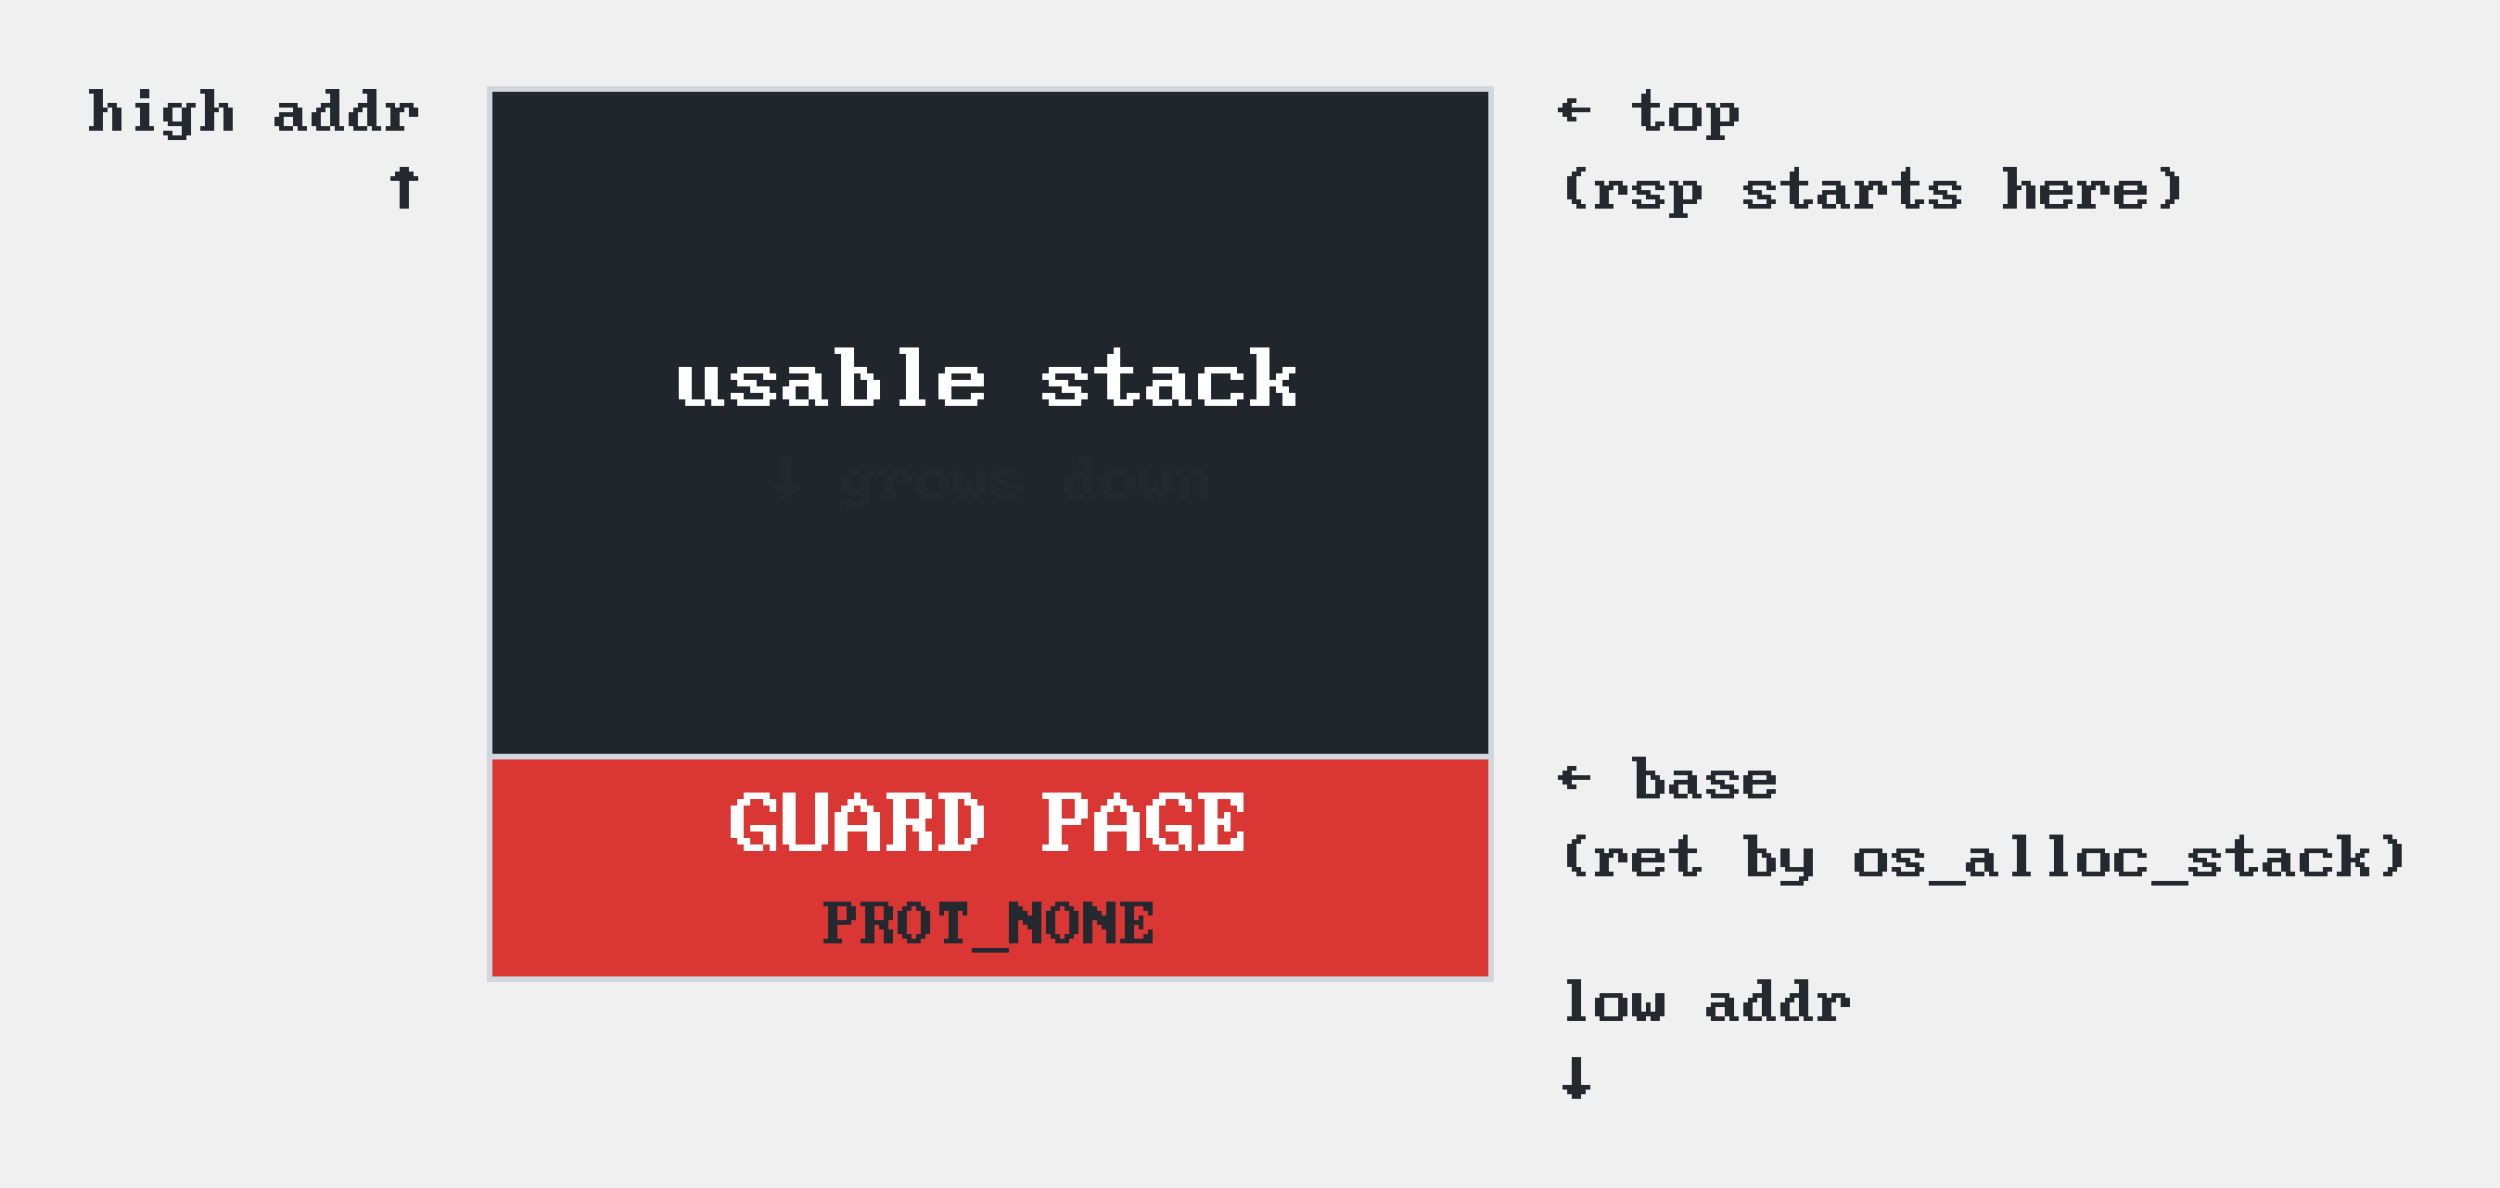
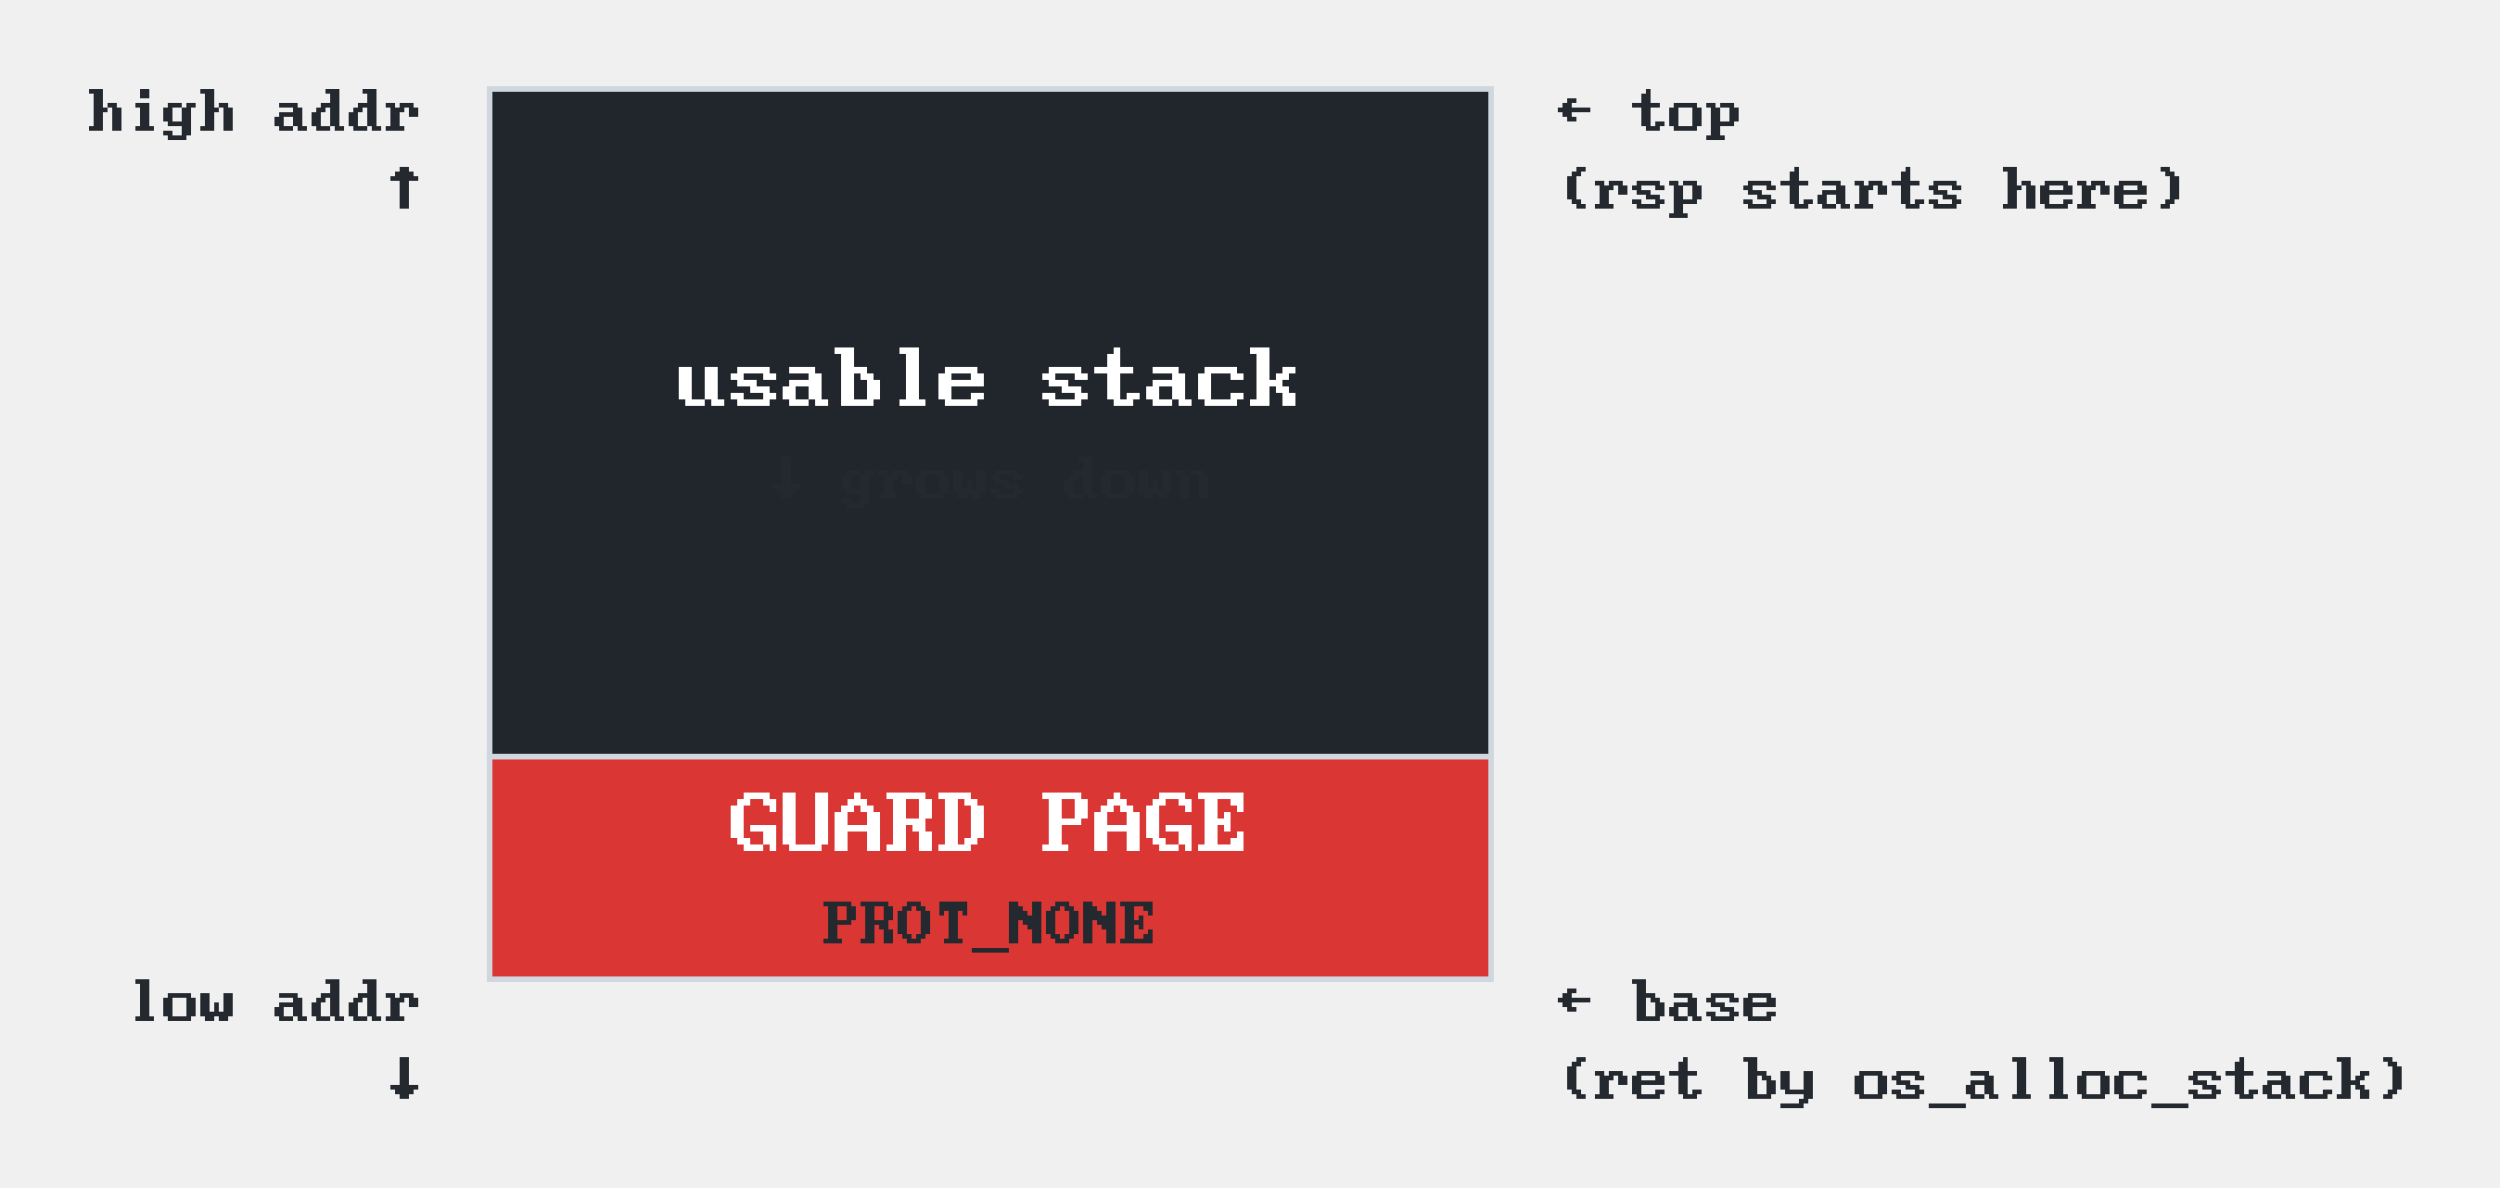
<svg xmlns="http://www.w3.org/2000/svg" xmlns:xlink="http://www.w3.org/1999/xlink" class="typst-doc" viewBox="0 0 449.333 213.5" width="449.333pt" height="213.5pt">
  <g>
    <g class="typst-group">
      <g>
        <g class="typst-text" transform="matrix(1 0 0 -1 16 23.5)">
          <use xlink:href="#g8C15F01BCFB7D154E36E9EA07BA62C7C" x="0" y="0" fill="#24292f" fill-rule="nonzero" />
          <use xlink:href="#g592AC7E10F885025BB79F8C3156372EB" x="6.667" y="0" fill="#24292f" fill-rule="nonzero" />
          <use xlink:href="#g20F784D6656AF77B79329B477BD60B00" x="13.333" y="0" fill="#24292f" fill-rule="nonzero" />
          <use xlink:href="#g8C15F01BCFB7D154E36E9EA07BA62C7C" x="20" y="0" fill="#24292f" fill-rule="nonzero" />
          <use xlink:href="#g493AD34C2264C5DFC265B6B60A4606BF" x="33.333" y="0" fill="#24292f" fill-rule="nonzero" />
          <use xlink:href="#g3AE8606C6E1D8AF31D92DA0FF7C34926" x="40" y="0" fill="#24292f" fill-rule="nonzero" />
          <use xlink:href="#g3AE8606C6E1D8AF31D92DA0FF7C34926" x="46.667" y="0" fill="#24292f" fill-rule="nonzero" />
          <use xlink:href="#g7769AABED4934FACB2AA118D75D4933A" x="53.333" y="0" fill="#24292f" fill-rule="nonzero" />
        </g>
        <g class="typst-text" transform="matrix(1 0 0 -1 69.33333 37.5)">
          <use xlink:href="#gD60A8ECEE4A3536306B9DC0E0A1C459E" x="0" y="0" fill="#24292f" fill-rule="nonzero" />
        </g>
        <path class="typst-shape" fill="#21262d" fill-rule="nonzero" stroke="#d0d7de" stroke-width="1" stroke-linecap="butt" stroke-linejoin="miter" stroke-miterlimit="4" transform="matrix(1 0 0 1 88 16)" d="M 0 0v 120 h 180 v -120 Z " />
        <g class="typst-text" transform="matrix(1 0 0 -1 122 72.95)">
          <use xlink:href="#g92444CC742C109AA39049C07D6E14945" x="0" y="0" fill="#ffffff" fill-rule="nonzero" />
          <use xlink:href="#g2FE057112EE727B52954A245A6C31778" x="9.333" y="0" fill="#ffffff" fill-rule="nonzero" />
          <use xlink:href="#gD4F92B52706F960662A427C33C793561" x="18.667" y="0" fill="#ffffff" fill-rule="nonzero" />
          <use xlink:href="#g84B980FE9700E68074725196FE201B23" x="28" y="0" fill="#ffffff" fill-rule="nonzero" />
          <use xlink:href="#g6B13A0E30D9B8B59C0AB17525358985D" x="37.333" y="0" fill="#ffffff" fill-rule="nonzero" />
          <use xlink:href="#g91E8BDFB13DC5CC27F7FA635D859F618" x="46.667" y="0" fill="#ffffff" fill-rule="nonzero" />
          <use xlink:href="#g2FE057112EE727B52954A245A6C31778" x="65.333" y="0" fill="#ffffff" fill-rule="nonzero" />
          <use xlink:href="#g17128DC925FD840645B4F1835B0245E0" x="74.667" y="0" fill="#ffffff" fill-rule="nonzero" />
          <use xlink:href="#gD4F92B52706F960662A427C33C793561" x="84" y="0" fill="#ffffff" fill-rule="nonzero" />
          <use xlink:href="#g6A1B79DF8BD7BB8448207A024A3A4C83" x="93.333" y="0" fill="#ffffff" fill-rule="nonzero" />
          <use xlink:href="#g2E863A965943B953B80D126EEFBA153E" x="102.667" y="0" fill="#ffffff" fill-rule="nonzero" />
        </g>
        <g class="typst-text" transform="matrix(1 0 0 -1 138 89.55)">
          <use xlink:href="#g408F327B9E11D2408DEB4409F19BA572" x="0" y="0" fill="#24292f" fill-rule="nonzero" />
          <use xlink:href="#g20F784D6656AF77B79329B477BD60B00" x="13.333" y="0" fill="#24292f" fill-rule="nonzero" />
          <use xlink:href="#g7769AABED4934FACB2AA118D75D4933A" x="20" y="0" fill="#24292f" fill-rule="nonzero" />
          <use xlink:href="#g2C52D09012E12039B7ECF0BDCF58AC1B" x="26.667" y="0" fill="#24292f" fill-rule="nonzero" />
          <use xlink:href="#g6BFD4B06D287ACFF7F57D3FD1D6045A1" x="33.333" y="0" fill="#24292f" fill-rule="nonzero" />
          <use xlink:href="#gA384E0B7497386BD2AC02E423DA2FE15" x="40" y="0" fill="#24292f" fill-rule="nonzero" />
          <use xlink:href="#g3AE8606C6E1D8AF31D92DA0FF7C34926" x="53.333" y="0" fill="#24292f" fill-rule="nonzero" />
          <use xlink:href="#g2C52D09012E12039B7ECF0BDCF58AC1B" x="60" y="0" fill="#24292f" fill-rule="nonzero" />
          <use xlink:href="#g6BFD4B06D287ACFF7F57D3FD1D6045A1" x="66.667" y="0" fill="#24292f" fill-rule="nonzero" />
          <use xlink:href="#g65F63BEE0CACCED71C4830D6C777E19" x="73.333" y="0" fill="#24292f" fill-rule="nonzero" />
        </g>
        <g class="typst-text" transform="matrix(1 0 0 -1 280 23.5)">
          <use xlink:href="#g4E1C0A633EE6E3CDF08709532EC3A6B9" x="0" y="0" fill="#24292f" fill-rule="nonzero" />
          <use xlink:href="#g670E35F5041C5D59E460C07EFF663B48" x="13.333" y="0" fill="#24292f" fill-rule="nonzero" />
          <use xlink:href="#g2C52D09012E12039B7ECF0BDCF58AC1B" x="20" y="0" fill="#24292f" fill-rule="nonzero" />
          <use xlink:href="#g91DDB194E863B5FBFCD3BC84E5C0237C" x="26.667" y="0" fill="#24292f" fill-rule="nonzero" />
        </g>
        <g class="typst-text" transform="matrix(1 0 0 -1 280 37.5)">
          <use xlink:href="#gE5EEF4F3763E3C030F3F2A636875AE6D" x="0" y="0" fill="#24292f" fill-rule="nonzero" />
          <use xlink:href="#g7769AABED4934FACB2AA118D75D4933A" x="6.667" y="0" fill="#24292f" fill-rule="nonzero" />
          <use xlink:href="#gA384E0B7497386BD2AC02E423DA2FE15" x="13.333" y="0" fill="#24292f" fill-rule="nonzero" />
          <use xlink:href="#g91DDB194E863B5FBFCD3BC84E5C0237C" x="20" y="0" fill="#24292f" fill-rule="nonzero" />
          <use xlink:href="#gA384E0B7497386BD2AC02E423DA2FE15" x="33.333" y="0" fill="#24292f" fill-rule="nonzero" />
          <use xlink:href="#g670E35F5041C5D59E460C07EFF663B48" x="40" y="0" fill="#24292f" fill-rule="nonzero" />
          <use xlink:href="#g493AD34C2264C5DFC265B6B60A4606BF" x="46.667" y="0" fill="#24292f" fill-rule="nonzero" />
          <use xlink:href="#g7769AABED4934FACB2AA118D75D4933A" x="53.333" y="0" fill="#24292f" fill-rule="nonzero" />
          <use xlink:href="#g670E35F5041C5D59E460C07EFF663B48" x="60" y="0" fill="#24292f" fill-rule="nonzero" />
          <use xlink:href="#gA384E0B7497386BD2AC02E423DA2FE15" x="66.667" y="0" fill="#24292f" fill-rule="nonzero" />
          <use xlink:href="#g8C15F01BCFB7D154E36E9EA07BA62C7C" x="80" y="0" fill="#24292f" fill-rule="nonzero" />
          <use xlink:href="#g471ACC1A246684B42B55DF8C1DB6DA98" x="86.667" y="0" fill="#24292f" fill-rule="nonzero" />
          <use xlink:href="#g7769AABED4934FACB2AA118D75D4933A" x="93.333" y="0" fill="#24292f" fill-rule="nonzero" />
          <use xlink:href="#g471ACC1A246684B42B55DF8C1DB6DA98" x="100" y="0" fill="#24292f" fill-rule="nonzero" />
          <use xlink:href="#gC24D1B905DAFFB1BD633E77CE99745E3" x="106.667" y="0" fill="#24292f" fill-rule="nonzero" />
        </g>
        <g class="typst-group">
          <g>
            <path class="typst-shape" fill="#da3633" fill-rule="nonzero" stroke="#d0d7de" stroke-width="1" stroke-linecap="butt" stroke-linejoin="miter" stroke-miterlimit="4" transform="matrix(1 0 0 1 88 136)" d="M 0 0v 40 h 180 v -40 Z " />
            <g class="typst-text" transform="matrix(1 0 0 -1 131.3333 152.95)">
              <use xlink:href="#g84154517C5E16BF7B0BA9EA063219DB" x="0" y="0" fill="#ffffff" fill-rule="nonzero" />
              <use xlink:href="#g1DAEF0FC0EEDD7F6E61B61B62EAE9DF8" x="9.333" y="0" fill="#ffffff" fill-rule="nonzero" />
              <use xlink:href="#gD280DBF87DC97B1FBCD1B24F11FD2CAC" x="18.667" y="0" fill="#ffffff" fill-rule="nonzero" />
              <use xlink:href="#g4D16233D1861712D58676C79497F5E4E" x="28" y="0" fill="#ffffff" fill-rule="nonzero" />
              <use xlink:href="#g51949B01E752328B4E7AE4D870B9465B" x="37.333" y="0" fill="#ffffff" fill-rule="nonzero" />
              <use xlink:href="#gE7FE3585E050B6CD620FEABA1958BADE" x="56" y="0" fill="#ffffff" fill-rule="nonzero" />
              <use xlink:href="#gD280DBF87DC97B1FBCD1B24F11FD2CAC" x="65.333" y="0" fill="#ffffff" fill-rule="nonzero" />
              <use xlink:href="#g84154517C5E16BF7B0BA9EA063219DB" x="74.667" y="0" fill="#ffffff" fill-rule="nonzero" />
              <use xlink:href="#g1EED7F8EB2584FD8E941329A981D717B" x="84" y="0" fill="#ffffff" fill-rule="nonzero" />
            </g>
            <g class="typst-text" transform="matrix(1 0 0 -1 148 169.55)">
              <use xlink:href="#gFDE777CBDC72F80A52D90905AF8147D2" x="0" y="0" fill="#24292f" fill-rule="nonzero" />
              <use xlink:href="#gDC36FA815E17637A5F4407B2CD98B470" x="6.667" y="0" fill="#24292f" fill-rule="nonzero" />
              <use xlink:href="#g7E1982E682FA1CE3BBAC382DE209ADE8" x="13.333" y="0" fill="#24292f" fill-rule="nonzero" />
              <use xlink:href="#g2361724FCB3EF32466B41802552C6032" x="20" y="0" fill="#24292f" fill-rule="nonzero" />
              <use xlink:href="#g6264F00ECFFD510BD9CD1DBC82A0B5EC" x="26.667" y="0" fill="#24292f" fill-rule="nonzero" />
              <use xlink:href="#g8E5EE8B4118111B6464579692A1FFB23" x="33.333" y="0" fill="#24292f" fill-rule="nonzero" />
              <use xlink:href="#g7E1982E682FA1CE3BBAC382DE209ADE8" x="40" y="0" fill="#24292f" fill-rule="nonzero" />
              <use xlink:href="#g8E5EE8B4118111B6464579692A1FFB23" x="46.667" y="0" fill="#24292f" fill-rule="nonzero" />
              <use xlink:href="#g77A2E06AD5B7718DF43A0105B7F66A02" x="53.333" y="0" fill="#24292f" fill-rule="nonzero" />
            </g>
-             <g class="typst-text" transform="matrix(1 0 0 -1 280 143.5)">
+           </g>
+         </g>
+         <g class="typst-group">
+           <g>
+             <g class="typst-text" transform="matrix(1 0 0 -1 22.66667 183.5)">
+               <use xlink:href="#gF73006EE378FFE8ABD7F678B4C8F245D" x="0" y="0" fill="#24292f" fill-rule="nonzero" />
+               <use xlink:href="#g2C52D09012E12039B7ECF0BDCF58AC1B" x="6.667" y="0" fill="#24292f" fill-rule="nonzero" />
+               <use xlink:href="#g6BFD4B06D287ACFF7F57D3FD1D6045A1" x="13.333" y="0" fill="#24292f" fill-rule="nonzero" />
+               <use xlink:href="#g493AD34C2264C5DFC265B6B60A4606BF" x="26.667" y="0" fill="#24292f" fill-rule="nonzero" />
+               <use xlink:href="#g3AE8606C6E1D8AF31D92DA0FF7C34926" x="33.333" y="0" fill="#24292f" fill-rule="nonzero" />
+               <use xlink:href="#g3AE8606C6E1D8AF31D92DA0FF7C34926" x="40" y="0" fill="#24292f" fill-rule="nonzero" />
+               <use xlink:href="#g7769AABED4934FACB2AA118D75D4933A" x="46.667" y="0" fill="#24292f" fill-rule="nonzero" />
+             </g>
+             <g class="typst-text" transform="matrix(1 0 0 -1 69.33333 197.5)">
+               <use xlink:href="#g408F327B9E11D2408DEB4409F19BA572" x="0" y="0" fill="#24292f" fill-rule="nonzero" />
+             </g>
+             <g class="typst-text" transform="matrix(1 0 0 -1 280 183.5)">
              <use xlink:href="#g4E1C0A633EE6E3CDF08709532EC3A6B9" x="0" y="0" fill="#24292f" fill-rule="nonzero" />
              <use xlink:href="#gBE56F15A7763E681CF0FEB3727E8FA87" x="13.333" y="0" fill="#24292f" fill-rule="nonzero" />
              <use xlink:href="#g493AD34C2264C5DFC265B6B60A4606BF" x="20" y="0" fill="#24292f" fill-rule="nonzero" />
              <use xlink:href="#gA384E0B7497386BD2AC02E423DA2FE15" x="26.667" y="0" fill="#24292f" fill-rule="nonzero" />
              <use xlink:href="#g471ACC1A246684B42B55DF8C1DB6DA98" x="33.333" y="0" fill="#24292f" fill-rule="nonzero" />
            </g>
-             <g class="typst-text" transform="matrix(1 0 0 -1 280 157.5)">
+             <g class="typst-text" transform="matrix(1 0 0 -1 280 197.5)">
              <use xlink:href="#gE5EEF4F3763E3C030F3F2A636875AE6D" x="0" y="0" fill="#24292f" fill-rule="nonzero" />
              <use xlink:href="#g7769AABED4934FACB2AA118D75D4933A" x="6.667" y="0" fill="#24292f" fill-rule="nonzero" />
              <use xlink:href="#g471ACC1A246684B42B55DF8C1DB6DA98" x="13.333" y="0" fill="#24292f" fill-rule="nonzero" />
              <use xlink:href="#g670E35F5041C5D59E460C07EFF663B48" x="20" y="0" fill="#24292f" fill-rule="nonzero" />
              <use xlink:href="#gBE56F15A7763E681CF0FEB3727E8FA87" x="33.333" y="0" fill="#24292f" fill-rule="nonzero" />
              <use xlink:href="#gE77ABB4AA33E1E01AE1AA9F58BF4266E" x="40" y="0" fill="#24292f" fill-rule="nonzero" />
              <use xlink:href="#g2C52D09012E12039B7ECF0BDCF58AC1B" x="53.333" y="0" fill="#24292f" fill-rule="nonzero" />
              <use xlink:href="#gA384E0B7497386BD2AC02E423DA2FE15" x="60" y="0" fill="#24292f" fill-rule="nonzero" />
              <use xlink:href="#g6264F00ECFFD510BD9CD1DBC82A0B5EC" x="66.667" y="0" fill="#24292f" fill-rule="nonzero" />
              <use xlink:href="#g493AD34C2264C5DFC265B6B60A4606BF" x="73.333" y="0" fill="#24292f" fill-rule="nonzero" />
              <use xlink:href="#gF73006EE378FFE8ABD7F678B4C8F245D" x="80" y="0" fill="#24292f" fill-rule="nonzero" />
              <use xlink:href="#gF73006EE378FFE8ABD7F678B4C8F245D" x="86.667" y="0" fill="#24292f" fill-rule="nonzero" />
              <use xlink:href="#g2C52D09012E12039B7ECF0BDCF58AC1B" x="93.333" y="0" fill="#24292f" fill-rule="nonzero" />
              <use xlink:href="#g4CCDC4C6515D309A3BB86239AC5EC5F2" x="100" y="0" fill="#24292f" fill-rule="nonzero" />
              <use xlink:href="#g6264F00ECFFD510BD9CD1DBC82A0B5EC" x="106.667" y="0" fill="#24292f" fill-rule="nonzero" />
              <use xlink:href="#gA384E0B7497386BD2AC02E423DA2FE15" x="113.333" y="0" fill="#24292f" fill-rule="nonzero" />
              <use xlink:href="#g670E35F5041C5D59E460C07EFF663B48" x="120" y="0" fill="#24292f" fill-rule="nonzero" />
              <use xlink:href="#g493AD34C2264C5DFC265B6B60A4606BF" x="126.667" y="0" fill="#24292f" fill-rule="nonzero" />
              <use xlink:href="#g4CCDC4C6515D309A3BB86239AC5EC5F2" x="133.333" y="0" fill="#24292f" fill-rule="nonzero" />
              <use xlink:href="#gE744C76AFE3ECF7FDEF4407A325E3566" x="140" y="0" fill="#24292f" fill-rule="nonzero" />
              <use xlink:href="#gC24D1B905DAFFB1BD633E77CE99745E3" x="146.667" y="0" fill="#24292f" fill-rule="nonzero" />
            </g>
          </g>
        </g>
-         <g class="typst-group">
-           <g>
-             <g class="typst-text" transform="matrix(1 0 0 -1 280 183.5)">
-               <use xlink:href="#gF73006EE378FFE8ABD7F678B4C8F245D" x="0" y="0" fill="#24292f" fill-rule="nonzero" />
-               <use xlink:href="#g2C52D09012E12039B7ECF0BDCF58AC1B" x="6.667" y="0" fill="#24292f" fill-rule="nonzero" />
-               <use xlink:href="#g6BFD4B06D287ACFF7F57D3FD1D6045A1" x="13.333" y="0" fill="#24292f" fill-rule="nonzero" />
-               <use xlink:href="#g493AD34C2264C5DFC265B6B60A4606BF" x="26.667" y="0" fill="#24292f" fill-rule="nonzero" />
-               <use xlink:href="#g3AE8606C6E1D8AF31D92DA0FF7C34926" x="33.333" y="0" fill="#24292f" fill-rule="nonzero" />
-               <use xlink:href="#g3AE8606C6E1D8AF31D92DA0FF7C34926" x="40" y="0" fill="#24292f" fill-rule="nonzero" />
-               <use xlink:href="#g7769AABED4934FACB2AA118D75D4933A" x="46.667" y="0" fill="#24292f" fill-rule="nonzero" />
-             </g>
-             <g class="typst-text" transform="matrix(1 0 0 -1 280 197.5)">
-               <use xlink:href="#g408F327B9E11D2408DEB4409F19BA572" x="0" y="0" fill="#24292f" fill-rule="nonzero" />
-             </g>
-           </g>
-         </g>
      </g>
    </g>
  </g>
  <defs id="glyph">
    <symbol id="g8C15F01BCFB7D154E36E9EA07BA62C7C" overflow="visible">
      <path d="M 0 0v 0.833 h 0.833 v 5.833 h -0.833 v 0.833 h 2.5 v -3.333 h 0.833 v -0.833 h -0.833 v -3.333 h -2.5 Z m 3.333 4.167 v 0.833 h 1.667 v -0.833 h 0.833 v -4.167 h -1.667 v 4.167 h -0.833 Z " />
    </symbol>
    <symbol id="g592AC7E10F885025BB79F8C3156372EB" overflow="visible">
      <path d="M 0 0m 1.667 0 v 0.833 h 0.833 v 3.333 h -0.833 v 0.833 h 2.5 v -4.167 h 0.833 v -0.833 h -3.333 Z m 0.833 5.833 v 1.667 h 1.667 v -1.667 h -1.667 Z " />
    </symbol>
    <symbol id="g20F784D6656AF77B79329B477BD60B00" overflow="visible">
      <path d="M 0 0m 0 -0.833 v 0.833 h 1.667 v -0.833 h 1.667 v 1.667 h -2.5 v 0.833 h -0.833 v 2.5 h 0.833 v 0.833 h 2.5 v -0.833 h -1.667 v -2.5 h 1.667 v 2.5 h 0.833 v 0.833 h 1.667 v -0.833 h -0.833 v -5 h -0.833 v -0.833 h -3.333 v 0.833 h -0.833 Z " />
    </symbol>
    <symbol id="g493AD34C2264C5DFC265B6B60A4606BF" overflow="visible">
      <path d="M 0 0m 0 0.833 v 1.667 h 0.833 v 0.833 h 2.5 v 0.833 h -2.5 v 0.833 h 3.333 v -0.833 h 0.833 v -3.333 h 0.833 v -0.833 h -1.667 v 0.833 h -0.833 v 1.667 h -1.667 v -1.667 h 1.667 v -0.833 h -2.5 v 0.833 h -0.833 Z " />
    </symbol>
    <symbol id="g3AE8606C6E1D8AF31D92DA0FF7C34926" overflow="visible">
      <path d="M 0 0m 0 0.833 v 2.5 h 0.833 v 0.833 h 0.833 v 0.833 h 1.667 v 1.667 h -0.833 v 0.833 h 2.5 v -6.667 h 0.833 v -0.833 h -1.667 v 0.833 h -0.833 v 3.333 h -0.833 v -0.833 h -0.833 v -2.5 h 1.667 v -0.833 h -2.5 v 0.833 h -0.833 Z " />
    </symbol>
    <symbol id="g7769AABED4934FACB2AA118D75D4933A" overflow="visible">
      <path d="M 0 0v 0.833 h 0.833 v 3.333 h -0.833 v 0.833 h 1.667 v -0.833 h 0.833 v 0.833 h 2.5 v -0.833 h 0.833 v -1.667 h -1.667 v 1.667 h -0.833 v -0.833 h -0.833 v -2.5 h 0.833 v -0.833 h -3.333 Z " />
    </symbol>
    <symbol id="gD60A8ECEE4A3536306B9DC0E0A1C459E" overflow="visible">
      <path d="M 0 0m 0.833 5 v 0.833 h 0.833 v 0.833 h 0.833 v 0.833 h 1.667 v -0.833 h 0.833 v -0.833 h 0.833 v -0.833 h -1.667 v -5 h -1.667 v 5 h -1.667 Z " />
    </symbol>
    <symbol id="g92444CC742C109AA39049C07D6E14945" overflow="visible">
      <path d="M 0 0m 0 1.167 v 5.833 h 2.333 v -5.833 h 2.333 v -1.167 h -3.5 v 1.167 h -1.167 Z m 4.667 0 v 5.833 h 2.333 v -5.833 h 1.167 v -1.167 h -2.333 v 1.167 h -1.167 Z " />
    </symbol>
    <symbol id="g2FE057112EE727B52954A245A6C31778" overflow="visible">
      <path d="M 0 0m 0 1.167 v 1.167 h 2.333 v -1.167 h 3.5 v 1.167 h -2.333 v 1.167 h -2.333 v 1.167 h -1.167 v 1.167 h 1.167 v 1.167 h 5.833 v -1.167 h 1.167 v -1.167 h -2.333 v 1.167 h -3.5 v -1.167 h 2.333 v -1.167 h 2.333 v -1.167 h 1.167 v -1.167 h -1.167 v -1.167 h -5.833 v 1.167 h -1.167 Z " />
    </symbol>
    <symbol id="gD4F92B52706F960662A427C33C793561" overflow="visible">
      <path d="M 0 0m 0 1.167 v 2.333 h 1.167 v 1.167 h 3.5 v 1.167 h -3.5 v 1.167 h 4.667 v -1.167 h 1.167 v -4.667 h 1.167 v -1.167 h -2.333 v 1.167 h -1.167 v 2.333 h -2.333 v -2.333 h 2.333 v -1.167 h -3.5 v 1.167 h -1.167 Z " />
    </symbol>
    <symbol id="g84B980FE9700E68074725196FE201B23" overflow="visible">
      <path d="M 0 0m 0 9.333 v 1.167 h 3.5 v -3.5 h 2.333 v -1.167 h 1.167 v -1.167 h 1.167 v -3.5 h -1.167 v -1.167 h -5.833 v 9.333 h -1.167 Z m 3.5 -8.167 h 2.333 v 3.5 h -1.167 v 1.167 h -1.167 v -4.667 Z " />
    </symbol>
    <symbol id="g6B13A0E30D9B8B59C0AB17525358985D" overflow="visible">
      <path d="M 0 0m 5.833 1.167 h 1.167 v -1.167 h -4.667 v 1.167 h 1.167 v 8.167 h -1.167 v 1.167 h 3.5 v -9.333 Z " />
    </symbol>
    <symbol id="g91E8BDFB13DC5CC27F7FA635D859F618" overflow="visible">
      <path d="M 0 0m 0 1.167 v 4.667 h 1.167 v 1.167 h 5.833 v -1.167 h 1.167 v -2.333 h -5.833 v -2.333 h 3.5 v 1.167 h 2.333 v -1.167 h -1.167 v -1.167 h -5.833 v 1.167 h -1.167 Z m 2.333 4.667 v -1.167 h 3.5 v 1.167 h -3.5 Z " />
    </symbol>
    <symbol id="g17128DC925FD840645B4F1835B0245E0" overflow="visible">
      <path d="M 0 0m 0 5.833 v 1.167 h 2.333 v 2.333 h 1.167 v 1.167 h 1.167 v -3.5 h 2.333 v -1.167 h -2.333 v -4.667 h 1.167 v 1.167 h 2.333 v -1.167 h -1.167 v -1.167 h -3.5 v 1.167 h -1.167 v 4.667 h -2.333 Z " />
    </symbol>
    <symbol id="g6A1B79DF8BD7BB8448207A024A3A4C83" overflow="visible">
      <path d="M 0 0m 0 1.167 v 4.667 h 1.167 v 1.167 h 5.833 v -1.167 h 1.167 v -1.167 h -2.333 v 1.167 h -3.5 v -4.667 h 3.5 v 1.167 h 2.333 v -1.167 h -1.167 v -1.167 h -5.833 v 1.167 h -1.167 Z " />
    </symbol>
    <symbol id="g2E863A965943B953B80D126EEFBA153E" overflow="visible">
      <path d="M 0 0v 1.167 h 1.167 v 8.167 h -1.167 v 1.167 h 3.5 v -5.833 h 1.167 v 1.167 h 1.167 v 1.167 h 2.333 v -1.167 h -1.167 v -1.167 h -1.167 v -1.167 h 1.167 v -1.167 h 1.167 v -2.333 h -2.333 v 2.333 h -1.167 v 1.167 h -1.167 v -3.5 h -3.5 Z " />
    </symbol>
    <symbol id="g408F327B9E11D2408DEB4409F19BA572" overflow="visible">
      <path d="M 0 0m 0.833 1.667 v 0.833 h 1.667 v 5 h 1.667 v -5 h 1.667 v -0.833 h -0.833 v -0.833 h -0.833 v -0.833 h -1.667 v 0.833 h -0.833 v 0.833 h -0.833 Z " />
    </symbol>
    <symbol id="g2C52D09012E12039B7ECF0BDCF58AC1B" overflow="visible">
      <path d="M 0 0m 0 0.833 v 3.333 h 0.833 v 0.833 h 4.167 v -0.833 h 0.833 v -3.333 h -0.833 v -0.833 h -4.167 v 0.833 h -0.833 Z m 1.667 0 h 2.5 v 3.333 h -2.5 v -3.333 Z " />
    </symbol>
    <symbol id="g6BFD4B06D287ACFF7F57D3FD1D6045A1" overflow="visible">
      <path d="M 0 0m 0 0.833 v 4.167 h 1.667 v -3.333 h 0.833 v 1.667 h 0.833 v -1.667 h 0.833 v 3.333 h 1.667 v -4.167 h -0.833 v -0.833 h -1.667 v 0.833 h -0.833 v -0.833 h -1.667 v 0.833 h -0.833 Z " />
    </symbol>
    <symbol id="gA384E0B7497386BD2AC02E423DA2FE15" overflow="visible">
      <path d="M 0 0m 0 0.833 v 0.833 h 1.667 v -0.833 h 2.5 v 0.833 h -1.667 v 0.833 h -1.667 v 0.833 h -0.833 v 0.833 h 0.833 v 0.833 h 4.167 v -0.833 h 0.833 v -0.833 h -1.667 v 0.833 h -2.5 v -0.833 h 1.667 v -0.833 h 1.667 v -0.833 h 0.833 v -0.833 h -0.833 v -0.833 h -4.167 v 0.833 h -0.833 Z " />
    </symbol>
    <symbol id="g65F63BEE0CACCED71C4830D6C777E19" overflow="visible">
      <path d="M 0 0m 0 4.167 v 0.833 h 1.667 v -0.833 h 0.833 v -4.167 h -1.667 v 4.167 h -0.833 Z m 2.5 0 v 0.833 h 2.5 v -0.833 h 0.833 v -4.167 h -1.667 v 4.167 h -1.667 Z " />
    </symbol>
    <symbol id="g4E1C0A633EE6E3CDF08709532EC3A6B9" overflow="visible">
      <path d="M 0 0m 0 3.333 v 0.833 h 0.833 v 0.833 h 0.833 v 0.833 h 1.667 v -0.833 h -0.833 v -0.833 h 3.333 v -0.833 h -3.333 v -0.833 h 0.833 v -0.833 h -1.667 v 0.833 h -0.833 v 0.833 h -0.833 Z " />
    </symbol>
    <symbol id="g670E35F5041C5D59E460C07EFF663B48" overflow="visible">
      <path d="M 0 0m 0 4.167 v 0.833 h 1.667 v 1.667 h 0.833 v 0.833 h 0.833 v -2.5 h 1.667 v -0.833 h -1.667 v -3.333 h 0.833 v 0.833 h 1.667 v -0.833 h -0.833 v -0.833 h -2.5 v 0.833 h -0.833 v 3.333 h -1.667 Z " />
    </symbol>
    <symbol id="g91DDB194E863B5FBFCD3BC84E5C0237C" overflow="visible">
      <path d="M 0 0m 0 -1.667 v 0.833 h 0.833 v 5 h -0.833 v 0.833 h 1.667 v -0.833 h 0.833 v -2.5 h 1.667 v 2.5 h -1.667 v 0.833 h 2.5 v -0.833 h 0.833 v -2.5 h -0.833 v -0.833 h -2.5 v -1.667 h 0.833 v -0.833 h -3.333 Z " />
    </symbol>
    <symbol id="gE5EEF4F3763E3C030F3F2A636875AE6D" overflow="visible">
      <path d="M 0 0m 1.667 1.667 v 4.167 h 0.833 v 0.833 h 0.833 v 0.833 h 1.667 v -0.833 h -0.833 v -0.833 h -0.833 v -4.167 h 0.833 v -0.833 h 0.833 v -0.833 h -1.667 v 0.833 h -0.833 v 0.833 h -0.833 Z " />
    </symbol>
    <symbol id="g471ACC1A246684B42B55DF8C1DB6DA98" overflow="visible">
      <path d="M 0 0m 0 0.833 v 3.333 h 0.833 v 0.833 h 4.167 v -0.833 h 0.833 v -1.667 h -4.167 v -1.667 h 2.5 v 0.833 h 1.667 v -0.833 h -0.833 v -0.833 h -4.167 v 0.833 h -0.833 Z m 1.667 3.333 v -0.833 h 2.5 v 0.833 h -2.5 Z " />
    </symbol>
    <symbol id="gC24D1B905DAFFB1BD633E77CE99745E3" overflow="visible">
      <path d="M 0 0m 1.667 0 v 0.833 h 0.833 v 0.833 h 0.833 v 4.167 h -0.833 v 0.833 h -0.833 v 0.833 h 1.667 v -0.833 h 0.833 v -0.833 h 0.833 v -4.167 h -0.833 v -0.833 h -0.833 v -0.833 h -1.667 Z " />
    </symbol>
    <symbol id="g84154517C5E16BF7B0BA9EA063219DB" overflow="visible">
      <path d="M 0 0m 0 2.333 v 5.833 h 1.167 v 1.167 h 1.167 v 1.167 h 4.667 v -1.167 h 1.167 v -2.333 h -1.167 v 1.167 h -1.167 v 1.167 h -2.333 v -1.167 h -1.167 v -5.833 h 1.167 v -1.167 h 2.333 v -1.167 h -3.5 v 1.167 h -1.167 v 1.167 h -1.167 Z m 7 -1.167 h -1.167 v 2.333 h -2.333 v 1.167 h 4.667 v -4.667 h -1.167 v 1.167 Z " />
    </symbol>
    <symbol id="g1DAEF0FC0EEDD7F6E61B61B62EAE9DF8" overflow="visible">
      <path d="M 0 0m 0 1.167 v 9.333 h 2.333 v -9.333 h 3.5 v 9.333 h 2.333 v -9.333 h -1.167 v -1.167 h -5.833 v 1.167 h -1.167 Z " />
    </symbol>
    <symbol id="gD280DBF87DC97B1FBCD1B24F11FD2CAC" overflow="visible">
      <path d="M 0 0v 7 h 1.167 v 1.167 h 1.167 v 1.167 h 1.167 v 1.167 h 1.167 v -1.167 h 1.167 v -1.167 h 1.167 v -1.167 h 1.167 v -7 h -2.333 v 3.5 h -3.5 v -3.5 h -2.333 Z m 2.333 4.667 h 3.5 v 2.333 h -1.167 v 1.167 h -1.167 v -1.167 h -1.167 v -2.333 Z " />
    </symbol>
    <symbol id="g4D16233D1861712D58676C79497F5E4E" overflow="visible">
      <path d="M 0 0v 1.167 h 1.167 v 8.167 h -1.167 v 1.167 h 7 v -1.167 h 1.167 v -3.5 h -1.167 v -2.333 h 1.167 v -3.5 h -2.333 v 3.5 h -1.167 v 1.167 h -1.167 v -4.667 h -3.5 Z m 3.5 5.833 h 2.333 v 3.5 h -2.333 v -3.5 Z " />
    </symbol>
    <symbol id="g51949B01E752328B4E7AE4D870B9465B" overflow="visible">
      <path d="M 0 0v 1.167 h 1.167 v 8.167 h -1.167 v 1.167 h 5.833 v -1.167 h 1.167 v -1.167 h 1.167 v -5.833 h -1.167 v -1.167 h -1.167 v -1.167 h -5.833 Z m 3.5 1.167 h 1.167 v 1.167 h 1.167 v 5.833 h -1.167 v 1.167 h -1.167 v -8.167 Z " />
    </symbol>
    <symbol id="gE7FE3585E050B6CD620FEABA1958BADE" overflow="visible">
      <path d="M 0 0v 1.167 h 1.167 v 8.167 h -1.167 v 1.167 h 7 v -1.167 h 1.167 v -3.5 h -1.167 v -1.167 h -3.5 v -3.5 h 1.167 v -1.167 h -4.667 Z m 3.5 5.833 h 2.333 v 3.5 h -2.333 v -3.5 Z " />
    </symbol>
    <symbol id="g1EED7F8EB2584FD8E941329A981D717B" overflow="visible">
      <path d="M 0 0v 1.167 h 1.167 v 8.167 h -1.167 v 1.167 h 8.167 v -3.5 h -1.167 v 1.167 h -1.167 v 1.167 h -2.333 v -3.5 h 1.167 v 1.167 h 1.167 v -3.5 h -1.167 v 1.167 h -1.167 v -3.5 h 2.333 v 1.167 h 1.167 v 1.167 h 1.167 v -3.5 h -8.167 Z " />
    </symbol>
    <symbol id="gFDE777CBDC72F80A52D90905AF8147D2" overflow="visible">
      <path d="M 0 0v 0.833 h 0.833 v 5.833 h -0.833 v 0.833 h 5 v -0.833 h 0.833 v -2.5 h -0.833 v -0.833 h -2.5 v -2.5 h 0.833 v -0.833 h -3.333 Z m 2.5 4.167 h 1.667 v 2.5 h -1.667 v -2.5 Z " />
    </symbol>
    <symbol id="gDC36FA815E17637A5F4407B2CD98B470" overflow="visible">
      <path d="M 0 0v 0.833 h 0.833 v 5.833 h -0.833 v 0.833 h 5 v -0.833 h 0.833 v -2.5 h -0.833 v -1.667 h 0.833 v -2.5 h -1.667 v 2.5 h -0.833 v 0.833 h -0.833 v -3.333 h -2.5 Z m 2.5 4.167 h 1.667 v 2.5 h -1.667 v -2.5 Z " />
    </symbol>
    <symbol id="g7E1982E682FA1CE3BBAC382DE209ADE8" overflow="visible">
      <path d="M 0 0m 0 1.667 v 4.167 h 0.833 v 0.833 h 0.833 v 0.833 h 2.5 v -0.833 h 0.833 v -0.833 h 0.833 v -4.167 h -0.833 v -0.833 h -0.833 v -0.833 h -2.5 v 0.833 h -0.833 v 0.833 h -0.833 Z m 1.667 0 h 0.833 v -0.833 h 0.833 v 0.833 h 0.833 v 4.167 h -0.833 v 0.833 h -0.833 v -0.833 h -0.833 v -4.167 Z " />
    </symbol>
    <symbol id="g2361724FCB3EF32466B41802552C6032" overflow="visible">
      <path d="M 0 0m 0.833 5 v 2.5 h 5 v -2.5 h -0.833 v 0.833 h -0.833 v -5 h 0.833 v -0.833 h -3.333 v 0.833 h 0.833 v 5 h -0.833 v -0.833 h -0.833 Z " />
    </symbol>
    <symbol id="g6264F00ECFFD510BD9CD1DBC82A0B5EC" overflow="visible">
      <path d="M 0 0m 0 -1.667 v 0.833 h 6.667 v -0.833 h -6.667 Z " />
    </symbol>
    <symbol id="g8E5EE8B4118111B6464579692A1FFB23" overflow="visible">
      <path d="M 0 0v 7.5 h 1.667 v -0.833 h 0.833 v -0.833 h 0.833 v -0.833 h 0.833 v 2.5 h 1.667 v -7.5 h -1.667 v 2.5 h -0.833 v 0.833 h -0.833 v 0.833 h -0.833 v -4.167 h -1.667 Z " />
    </symbol>
    <symbol id="g77A2E06AD5B7718DF43A0105B7F66A02" overflow="visible">
      <path d="M 0 0v 0.833 h 0.833 v 5.833 h -0.833 v 0.833 h 5.833 v -2.5 h -0.833 v 0.833 h -0.833 v 0.833 h -1.667 v -2.5 h 0.833 v 0.833 h 0.833 v -2.5 h -0.833 v 0.833 h -0.833 v -2.5 h 1.667 v 0.833 h 0.833 v 0.833 h 0.833 v -2.5 h -5.833 Z " />
    </symbol>
+     <symbol id="gF73006EE378FFE8ABD7F678B4C8F245D" overflow="visible">
+       <path d="M 0 0m 4.167 0.833 h 0.833 v -0.833 h -3.333 v 0.833 h 0.833 v 5.833 h -0.833 v 0.833 h 2.5 v -6.667 Z " />
+     </symbol>
    <symbol id="gBE56F15A7763E681CF0FEB3727E8FA87" overflow="visible">
      <path d="M 0 0m 0 6.667 v 0.833 h 2.5 v -2.5 h 1.667 v -0.833 h 0.833 v -0.833 h 0.833 v -2.5 h -0.833 v -0.833 h -4.167 v 6.667 h -0.833 Z m 2.5 -5.833 h 1.667 v 2.5 h -0.833 v 0.833 h -0.833 v -3.333 Z " />
    </symbol>
    <symbol id="gE77ABB4AA33E1E01AE1AA9F58BF4266E" overflow="visible">
      <path d="M 0 0m 0 -1.667 v 0.833 h 3.333 v 0.833 h 0.833 v 0.833 h -3.333 v 0.833 h -0.833 v 3.333 h 1.667 v -3.333 h 2.5 v 3.333 h 1.667 v -5 h -0.833 v -0.833 h -0.833 v -0.833 h -4.167 Z " />
    </symbol>
-     <symbol id="gF73006EE378FFE8ABD7F678B4C8F245D" overflow="visible">
-       <path d="M 0 0m 4.167 0.833 h 0.833 v -0.833 h -3.333 v 0.833 h 0.833 v 5.833 h -0.833 v 0.833 h 2.5 v -6.667 Z " />
-     </symbol>
    <symbol id="g4CCDC4C6515D309A3BB86239AC5EC5F2" overflow="visible">
      <path d="M 0 0m 0 0.833 v 3.333 h 0.833 v 0.833 h 4.167 v -0.833 h 0.833 v -0.833 h -1.667 v 0.833 h -2.5 v -3.333 h 2.5 v 0.833 h 1.667 v -0.833 h -0.833 v -0.833 h -4.167 v 0.833 h -0.833 Z " />
    </symbol>
    <symbol id="gE744C76AFE3ECF7FDEF4407A325E3566" overflow="visible">
      <path d="M 0 0v 0.833 h 0.833 v 5.833 h -0.833 v 0.833 h 2.5 v -4.167 h 0.833 v 0.833 h 0.833 v 0.833 h 1.667 v -0.833 h -0.833 v -0.833 h -0.833 v -0.833 h 0.833 v -0.833 h 0.833 v -1.667 h -1.667 v 1.667 h -0.833 v 0.833 h -0.833 v -2.5 h -2.5 Z " />
    </symbol>
  </defs>
</svg>
